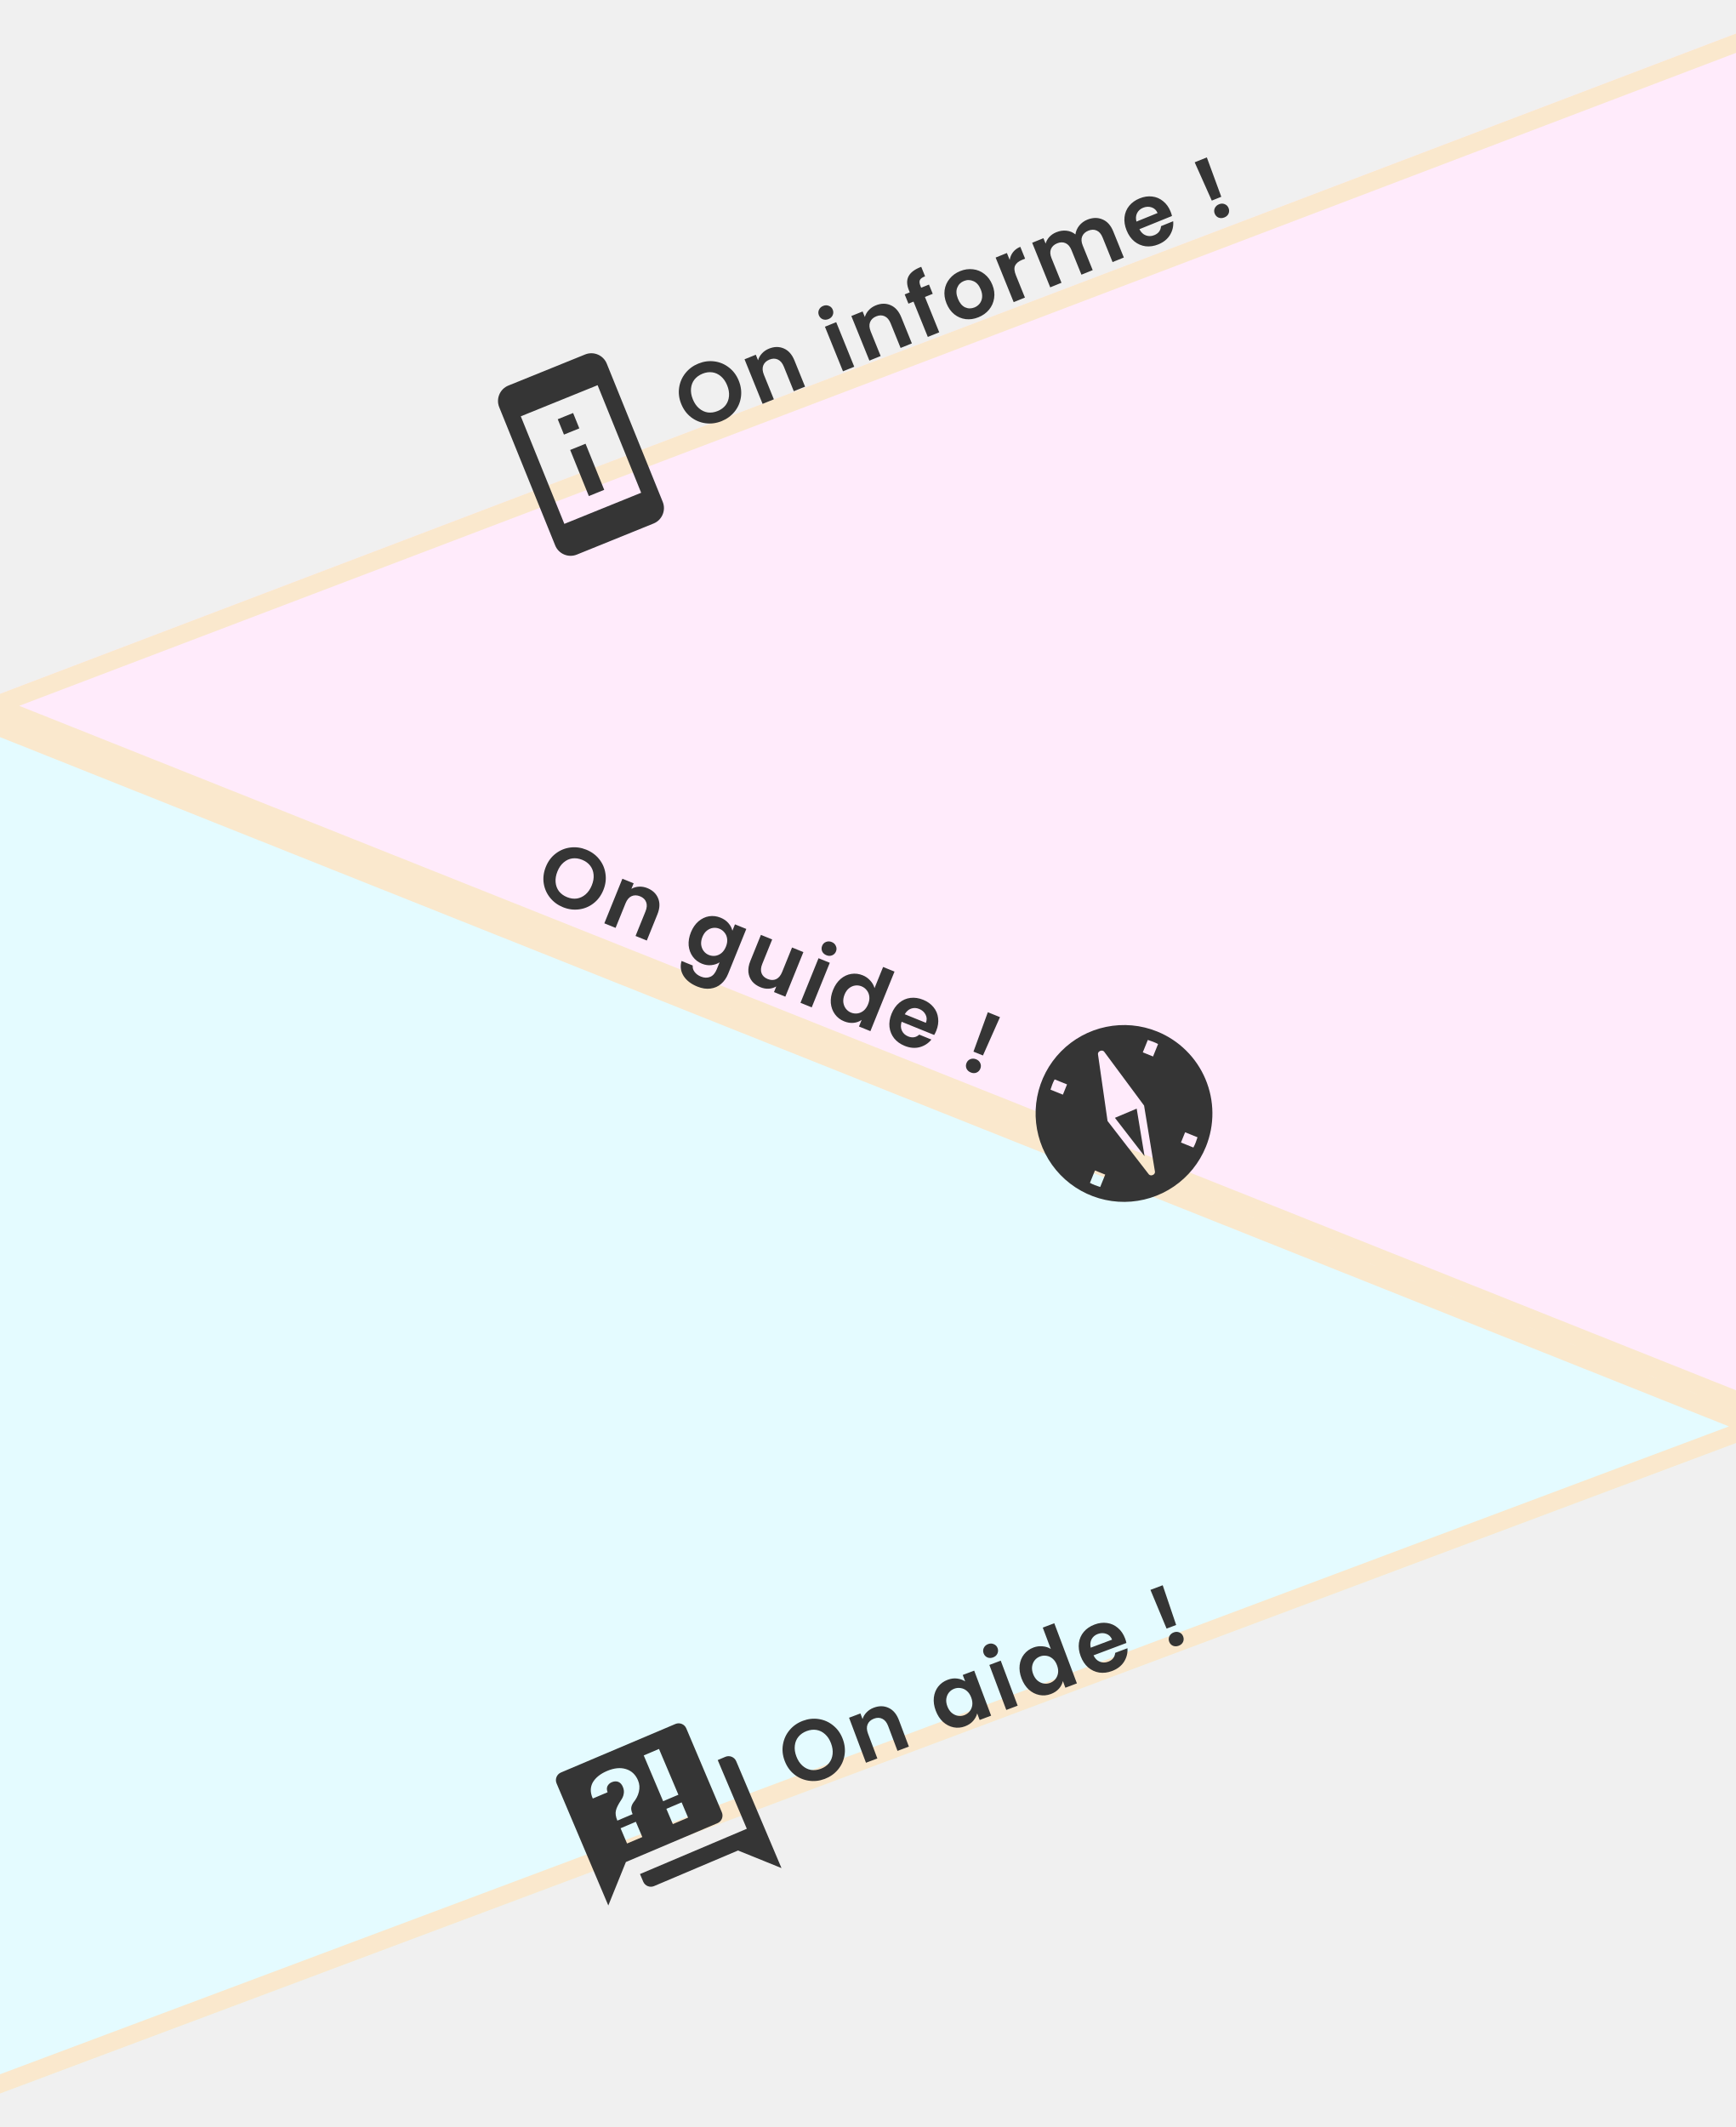
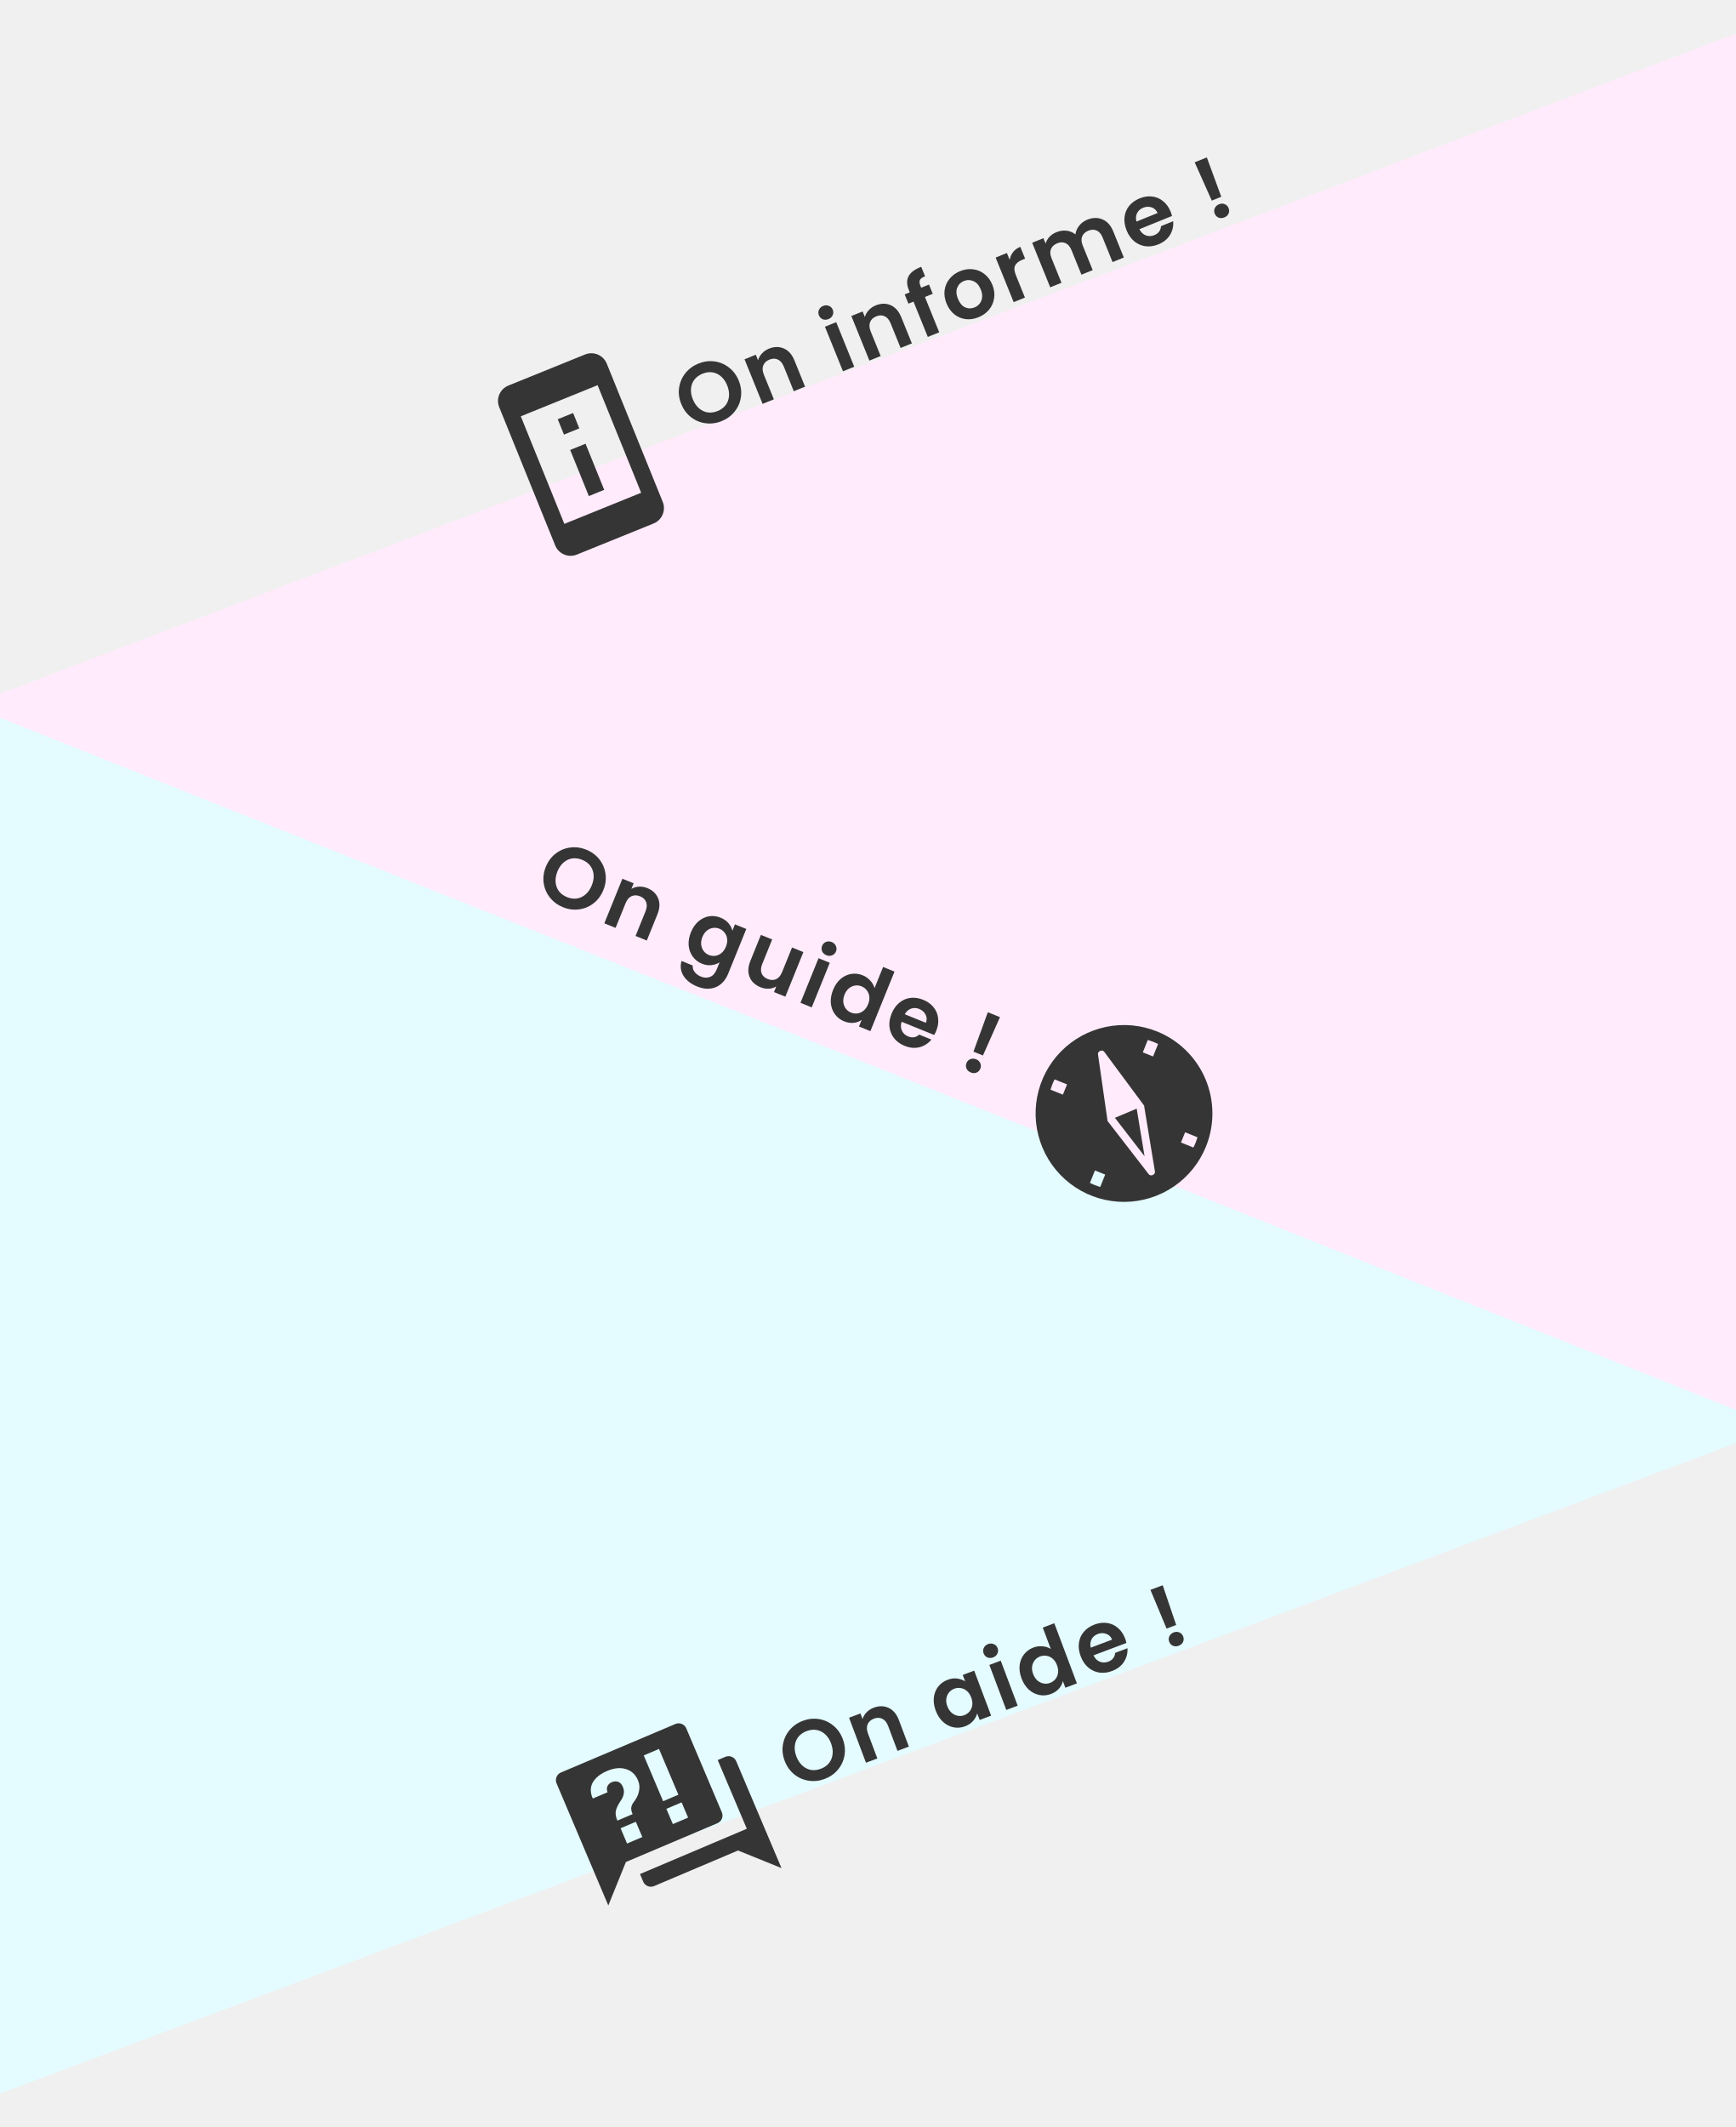
<svg xmlns="http://www.w3.org/2000/svg" width="480" height="588" viewBox="0 0 480 588" fill="none">
  <path d="M491.964 394.475L-8.31 581.877L-8.465 195.012L491.964 394.475Z" fill="#E4FBFF" />
  <path d="M-8.465 195.012L488.342 393.035L488.187 6.17L-8.465 195.012Z" fill="#FFEBFB" />
-   <path d="M-1.575 195.067L485.689 9.795L485.841 389.343L-1.575 195.067ZM-5.811 578.271L-5.963 198.701L485.026 394.404L-5.811 578.271Z" stroke="#FAE8CD" stroke-width="5" />
  <g clip-path="url(#clip0_333_6)">
    <path d="M158.476 114.173L154.228 115.893L155.948 120.141L160.196 118.421L158.476 114.173ZM161.917 122.669L157.669 124.39L162.831 137.134L167.079 135.413L161.917 122.669ZM161.81 97.987L140.569 106.59C138.233 107.537 137.096 110.223 138.042 112.559L153.528 150.792C154.474 153.128 157.16 154.266 159.497 153.319L180.737 144.716C183.074 143.77 184.211 141.084 183.264 138.747L167.779 100.515C166.832 98.178 164.146 97.041 161.81 97.987ZM177.296 136.22L156.055 144.823L144.011 115.087L165.251 106.483L177.296 136.22Z" fill="#353535" />
  </g>
  <path d="M199.566 116.411C198.113 116.999 196.64 117.199 195.148 117.009C193.655 116.82 192.31 116.268 191.111 115.355C189.907 114.428 188.996 113.2 188.377 111.673C187.764 110.16 187.57 108.659 187.796 107.169C188.015 105.665 188.595 104.326 189.534 103.151C190.474 101.976 191.671 101.094 193.124 100.506C194.592 99.911 196.065 99.712 197.542 99.907C199.035 100.097 200.376 100.659 201.565 101.592C202.764 102.505 203.669 103.718 204.282 105.231C204.9 106.758 205.1 108.274 204.881 109.778C204.67 111.262 204.095 112.591 203.156 113.766C202.216 114.94 201.019 115.822 199.566 116.411ZM198.44 113.63C199.374 113.252 200.113 112.711 200.657 112.007C201.194 111.289 201.504 110.456 201.586 109.507C201.668 108.559 201.499 107.566 201.079 106.528C200.658 105.49 200.091 104.666 199.379 104.057C198.66 103.434 197.861 103.058 196.981 102.931C196.101 102.804 195.193 102.93 194.259 103.309C193.325 103.687 192.578 104.231 192.02 104.941C191.476 105.644 191.164 106.47 191.081 107.418C190.993 108.351 191.16 109.337 191.58 110.375C192.001 111.413 192.57 112.244 193.289 112.868C194.008 113.492 194.81 113.875 195.696 114.016C196.591 114.137 197.505 114.009 198.44 113.63ZM212.639 96.382C214.107 95.787 215.483 95.774 216.766 96.342C218.043 96.895 219.018 98.002 219.69 99.663L222.618 106.892L219.504 108.154L216.747 101.347C216.351 100.368 215.803 99.718 215.103 99.397C214.398 99.062 213.622 99.065 212.777 99.407C211.917 99.756 211.343 100.299 211.055 101.037C210.775 101.754 210.834 102.602 211.231 103.581L213.988 110.388L210.873 111.649L205.882 99.326L208.996 98.065L209.618 99.6C209.817 98.897 210.175 98.269 210.693 97.714C211.219 97.138 211.868 96.694 212.639 96.382ZM229.098 88.213C228.549 88.436 228.021 88.451 227.512 88.26C227.012 88.049 226.656 87.683 226.446 87.164C226.236 86.645 226.24 86.143 226.458 85.658C226.684 85.152 227.072 84.788 227.62 84.565C228.169 84.343 228.694 84.338 229.194 84.55C229.702 84.74 230.062 85.096 230.272 85.615C230.483 86.134 230.474 86.646 230.248 87.152C230.03 87.638 229.647 87.991 229.098 88.213ZM231.228 89.06L236.219 101.383L233.105 102.645L228.113 90.321L231.228 89.06ZM242.174 84.419C243.642 83.825 245.017 83.811 246.3 84.379C247.577 84.932 248.552 86.039 249.225 87.7L252.153 94.929L249.039 96.191L246.282 89.384C245.886 88.405 245.338 87.755 244.638 87.435C243.932 87.099 243.157 87.102 242.312 87.445C241.451 87.793 240.877 88.336 240.589 89.074C240.31 89.792 240.369 90.64 240.765 91.618L243.522 98.425L240.408 99.687L235.417 87.363L238.531 86.102L239.153 87.637C239.352 86.935 239.71 86.306 240.227 85.751C240.754 85.175 241.403 84.731 242.174 84.419ZM257.922 81.225L255.764 82.099L259.719 91.865L256.561 93.144L252.605 83.379L251.204 83.947L250.168 81.388L251.569 80.821L251.317 80.198C250.704 78.685 250.684 77.399 251.256 76.339C251.827 75.278 252.99 74.419 254.743 73.761L255.806 76.386C255.044 76.677 254.568 77.016 254.38 77.404C254.191 77.791 254.238 78.333 254.521 79.03L254.728 79.541L256.886 78.667L257.922 81.225ZM270.561 87.707C269.374 88.187 268.202 88.36 267.042 88.225C265.877 88.076 264.825 87.63 263.886 86.889C262.961 86.141 262.244 85.137 261.733 83.876C261.223 82.616 261.047 81.393 261.205 80.206C261.378 79.014 261.841 77.963 262.595 77.054C263.343 76.13 264.31 75.427 265.496 74.947C266.682 74.466 267.866 74.298 269.046 74.441C270.22 74.57 271.277 75.005 272.216 75.746C273.17 76.482 273.902 77.48 274.413 78.741C274.923 80.001 275.085 81.231 274.897 82.429C274.724 83.621 274.256 84.682 273.493 85.613C272.739 86.522 271.762 87.22 270.561 87.707ZM269.462 84.993C270.025 84.764 270.498 84.418 270.879 83.953C271.269 83.467 271.501 82.889 271.575 82.22C271.65 81.552 271.528 80.824 271.209 80.038C270.735 78.867 270.06 78.096 269.185 77.725C268.319 77.334 267.441 77.318 266.551 77.678C265.661 78.039 265.041 78.661 264.692 79.545C264.351 80.408 264.417 81.425 264.892 82.597C265.367 83.769 266.022 84.556 266.859 84.96C267.704 85.342 268.572 85.353 269.462 84.993ZM279.203 71.855C279.339 71.04 279.651 70.318 280.138 69.689C280.64 69.054 281.307 68.569 282.137 68.232L283.462 71.502L282.639 71.835C281.66 72.232 281.012 72.762 280.694 73.426C280.39 74.084 280.47 74.984 280.933 76.126L283.419 82.265L280.305 83.527L275.314 71.203L278.428 69.942L279.203 71.855ZM300.651 60.733C302.164 60.121 303.569 60.095 304.867 60.657C306.174 61.198 307.163 62.299 307.836 63.96L310.764 71.189L307.65 72.451L304.893 65.644C304.503 64.68 303.961 64.045 303.267 63.739C302.567 63.418 301.795 63.429 300.95 63.771C300.104 64.114 299.535 64.647 299.241 65.37C298.956 66.072 299.008 66.906 299.399 67.869L302.156 74.676L299.042 75.938L296.285 69.131C295.894 68.167 295.352 67.532 294.658 67.226C293.959 66.905 293.186 66.916 292.341 67.258C291.481 67.607 290.904 68.142 290.61 68.866C290.325 69.568 290.377 70.401 290.768 71.365L293.525 78.172L290.411 79.433L285.419 67.11L288.533 65.849L289.137 67.339C289.327 66.658 289.674 66.043 290.176 65.494C290.694 64.939 291.331 64.508 292.087 64.202C293.051 63.812 293.995 63.671 294.92 63.78C295.838 63.874 296.658 64.215 297.38 64.803C297.492 63.929 297.839 63.124 298.421 62.387C299.018 61.645 299.762 61.094 300.651 60.733ZM323.684 58.473C323.864 58.918 323.997 59.33 324.082 59.71L315.072 63.359C315.507 64.219 316.101 64.79 316.854 65.072C317.607 65.354 318.383 65.333 319.184 65.008C320.341 64.54 320.963 63.71 321.05 62.518L324.409 61.157C324.533 62.488 324.248 63.743 323.552 64.923C322.849 66.087 321.764 66.967 320.296 67.562C319.11 68.042 317.937 68.215 316.778 68.081C315.627 67.925 314.59 67.474 313.665 66.726C312.756 65.972 312.046 64.965 311.535 63.705C311.019 62.429 310.825 61.204 310.953 60.03C311.082 58.856 311.508 57.82 312.232 56.923C312.956 56.025 313.926 55.33 315.142 54.838C316.314 54.363 317.462 54.192 318.585 54.324C319.724 54.45 320.734 54.877 321.617 55.608C322.508 56.317 323.197 57.272 323.684 58.473ZM320.098 58.89C319.759 58.095 319.211 57.574 318.456 57.328C317.694 57.067 316.905 57.102 316.09 57.432C315.319 57.744 314.762 58.246 314.42 58.937C314.088 59.607 314.03 60.381 314.248 61.259L320.098 58.89ZM333.715 43.509L337.711 54.397L335.086 55.46L330.356 44.869L333.715 43.509ZM338.574 60.107C338.01 60.335 337.474 60.354 336.965 60.163C336.465 59.951 336.11 59.586 335.9 59.067C335.689 58.548 335.693 58.045 335.911 57.56C336.137 57.054 336.532 56.687 337.096 56.459C337.645 56.236 338.169 56.231 338.669 56.443C339.163 56.64 339.515 56.998 339.726 57.517C339.936 58.036 339.935 58.545 339.723 59.046C339.506 59.531 339.122 59.885 338.574 60.107Z" fill="#353535" />
  <path d="M155.679 250.795C154.225 250.206 153.029 249.324 152.089 248.149C151.15 246.975 150.567 245.642 150.342 244.153C150.123 242.648 150.323 241.133 150.942 239.605C151.554 238.093 152.46 236.88 153.658 235.967C154.863 235.04 156.211 234.481 157.704 234.291C159.196 234.102 160.669 234.302 162.122 234.89C163.59 235.485 164.787 236.367 165.711 237.536C166.651 238.71 167.223 240.047 167.427 241.545C167.653 243.035 167.459 244.536 166.846 246.049C166.227 247.576 165.316 248.804 164.111 249.731C162.927 250.65 161.589 251.204 160.097 251.394C158.605 251.583 157.132 251.383 155.679 250.795ZM156.805 248.014C157.739 248.393 158.647 248.519 159.527 248.392C160.413 248.25 161.215 247.867 161.934 247.244C162.653 246.62 163.222 245.789 163.643 244.751C164.063 243.713 164.23 242.727 164.142 241.794C164.06 240.846 163.747 240.02 163.203 239.316C162.66 238.613 161.921 238.072 160.987 237.693C160.052 237.315 159.138 237.186 158.243 237.307C157.363 237.433 156.564 237.809 155.845 238.432C155.132 239.041 154.565 239.865 154.145 240.903C153.724 241.941 153.555 242.934 153.637 243.882C153.719 244.83 154.029 245.664 154.566 246.382C155.125 247.092 155.871 247.636 156.805 248.014ZM179.005 245.511C180.473 246.106 181.471 247.054 181.997 248.354C182.529 249.64 182.458 251.114 181.785 252.774L178.857 260.004L175.742 258.742L178.5 251.935C178.897 250.957 178.955 250.109 178.676 249.391C178.403 248.659 177.844 248.122 176.999 247.78C176.139 247.431 175.348 247.422 174.628 247.751C173.928 248.072 173.38 248.722 172.984 249.7L170.226 256.507L167.112 255.245L172.104 242.922L175.219 244.184L174.597 245.719C175.228 245.353 175.923 245.151 176.681 245.113C177.459 245.066 178.234 245.199 179.005 245.511ZM199.243 253.684C200.163 254.057 200.896 254.569 201.442 255.223C201.995 255.861 202.355 256.55 202.521 257.291L203.233 255.534L206.369 256.804L201.341 269.216C200.878 270.358 200.237 271.281 199.416 271.984C198.59 272.703 197.612 273.135 196.483 273.282C195.347 273.443 194.127 273.259 192.822 272.731C191.072 272.022 189.798 271.031 189.002 269.759C188.22 268.493 188.04 267.125 188.463 265.656L191.555 266.909C191.49 267.539 191.658 268.125 192.06 268.667C192.47 269.231 193.061 269.668 193.832 269.981C194.737 270.347 195.582 270.37 196.368 270.05C197.147 269.744 197.76 269.043 198.204 267.946L198.979 266.033C198.344 266.449 197.593 266.705 196.725 266.803C195.872 266.906 194.993 266.774 194.088 266.408C193.05 265.987 192.209 265.336 191.566 264.453C190.922 263.571 190.543 262.546 190.429 261.378C190.337 260.201 190.545 258.982 191.056 257.721C191.561 256.476 192.253 255.47 193.133 254.704C194.028 253.945 195.003 253.477 196.058 253.3C197.129 253.13 198.19 253.258 199.243 253.684ZM200.736 261.695C201.043 260.939 201.156 260.234 201.076 259.58C201.001 258.911 200.769 258.333 200.379 257.847C199.995 257.346 199.514 256.979 198.936 256.745C198.357 256.51 197.766 256.435 197.163 256.518C196.559 256.602 195.991 256.855 195.457 257.277C194.944 257.691 194.537 258.269 194.237 259.01C193.937 259.752 193.821 260.464 193.889 261.148C193.978 261.823 194.207 262.408 194.576 262.902C194.96 263.403 195.434 263.768 195.998 263.996C196.576 264.23 197.174 264.309 197.793 264.231C198.417 264.139 198.986 263.886 199.499 263.472C200.017 263.044 200.43 262.451 200.736 261.695ZM222.156 263.2L217.164 275.523L214.027 274.253L214.658 272.695C214.042 273.067 213.344 273.276 212.565 273.324C211.807 273.362 211.05 273.228 210.294 272.921C209.33 272.531 208.559 271.985 207.979 271.284C207.406 270.569 207.064 269.731 206.952 268.771C206.861 267.802 207.038 266.769 207.483 265.671L210.412 258.442L213.526 259.704L210.777 266.488C210.381 267.467 210.319 268.322 210.592 269.054C210.871 269.771 211.433 270.301 212.278 270.644C213.139 270.992 213.918 271.006 214.618 270.685C215.324 270.35 215.875 269.693 216.271 268.714L219.02 261.929L222.156 263.2ZM228.515 264.067C227.966 263.845 227.576 263.488 227.343 262.997C227.132 262.497 227.131 261.987 227.341 261.468C227.551 260.949 227.904 260.591 228.398 260.394C228.913 260.189 229.444 260.197 229.993 260.419C230.542 260.642 230.922 261.003 231.134 261.503C231.366 261.994 231.377 262.499 231.167 263.018C230.957 263.537 230.594 263.9 230.079 264.105C229.585 264.302 229.064 264.29 228.515 264.067ZM229.455 266.157L224.463 278.48L221.349 277.219L226.341 264.896L229.455 266.157ZM230.365 273.647C230.87 272.401 231.562 271.396 232.442 270.63C233.337 269.87 234.319 269.405 235.39 269.235C236.46 269.064 237.522 269.192 238.574 269.619C239.375 269.943 240.067 270.43 240.649 271.081C241.238 271.716 241.63 272.41 241.826 273.163L244.196 267.313L247.354 268.592L240.686 285.053L237.527 283.773L238.266 281.949C237.634 282.401 236.895 282.671 236.047 282.759C235.2 282.848 234.317 282.706 233.397 282.333C232.359 281.913 231.518 281.261 230.875 280.379C230.231 279.497 229.852 278.471 229.738 277.303C229.646 276.126 229.854 274.907 230.365 273.647ZM240.045 277.621C240.352 276.864 240.465 276.159 240.385 275.505C240.31 274.836 240.078 274.259 239.688 273.773C239.304 273.272 238.823 272.904 238.245 272.67C237.666 272.436 237.075 272.36 236.472 272.444C235.868 272.527 235.3 272.78 234.766 273.203C234.253 273.617 233.846 274.194 233.546 274.936C233.246 275.677 233.13 276.39 233.198 277.073C233.287 277.748 233.516 278.333 233.885 278.828C234.269 279.329 234.743 279.693 235.307 279.922C235.885 280.156 236.483 280.234 237.102 280.157C237.726 280.064 238.295 279.811 238.808 279.398C239.326 278.969 239.739 278.377 240.045 277.621ZM258.899 284.948C258.719 285.393 258.527 285.781 258.324 286.113L249.315 282.463C249.029 283.383 249.058 284.206 249.402 284.933C249.746 285.659 250.319 286.185 251.12 286.509C252.276 286.978 253.301 286.815 254.193 286.019L257.551 287.38C256.715 288.422 255.636 289.125 254.315 289.487C253.001 289.835 251.609 289.711 250.141 289.117C248.955 288.636 247.992 287.944 247.253 287.04C246.536 286.128 246.105 285.082 245.962 283.902C245.833 282.727 246.024 281.51 246.535 280.25C247.051 278.974 247.765 277.96 248.674 277.206C249.584 276.453 250.611 276.005 251.755 275.865C252.9 275.724 254.08 275.9 255.296 276.393C256.467 276.868 257.411 277.543 258.126 278.42C258.856 279.303 259.284 280.313 259.409 281.452C259.556 282.582 259.386 283.747 258.899 284.948ZM256.034 282.752C256.344 281.945 256.313 281.19 255.942 280.487C255.577 279.77 254.986 279.246 254.171 278.915C253.399 278.603 252.651 278.576 251.925 278.834C251.219 279.083 250.639 279.599 250.184 280.382L256.034 282.752ZM276.517 281.184L271.808 291.784L269.184 290.72L273.158 279.823L276.517 281.184ZM268.454 296.484C267.891 296.256 267.493 295.896 267.26 295.405C267.048 294.905 267.048 294.395 267.258 293.876C267.468 293.357 267.82 292.999 268.314 292.802C268.829 292.596 269.368 292.608 269.932 292.836C270.481 293.058 270.861 293.419 271.073 293.92C271.29 294.405 271.294 294.907 271.084 295.426C270.873 295.945 270.518 296.31 270.018 296.522C269.524 296.719 269.003 296.706 268.454 296.484Z" fill="#353535" />
  <path d="M228.04 491.778C226.572 492.33 225.095 492.492 223.608 492.265C222.121 492.038 220.79 491.453 219.615 490.51C218.434 489.553 217.554 488.303 216.973 486.76C216.399 485.233 216.243 483.727 216.506 482.244C216.763 480.745 217.376 479.421 218.344 478.27C219.313 477.119 220.532 476.268 221.999 475.716C223.482 475.158 224.959 474.996 226.431 475.229C227.919 475.456 229.245 476.051 230.411 477.014C231.586 477.957 232.461 479.192 233.035 480.719C233.615 482.262 233.777 483.782 233.52 485.281C233.272 486.758 232.664 488.073 231.695 489.223C230.726 490.374 229.508 491.226 228.04 491.778ZM226.984 488.97C227.928 488.615 228.68 488.092 229.241 487.403C229.796 486.698 230.127 485.873 230.233 484.927C230.339 483.981 230.195 482.984 229.8 481.936C229.406 480.888 228.86 480.05 228.163 479.424C227.46 478.782 226.67 478.387 225.794 478.238C224.917 478.089 224.007 478.192 223.064 478.546C222.12 478.901 221.361 479.426 220.784 480.122C220.223 480.811 219.89 481.629 219.784 482.575C219.673 483.506 219.814 484.495 220.208 485.544C220.603 486.592 221.151 487.437 221.854 488.078C222.557 488.72 223.349 489.123 224.232 489.287C225.123 489.43 226.041 489.324 226.984 488.97ZM241.612 472.083C243.094 471.526 244.47 471.547 245.738 472.147C247.001 472.732 247.948 473.863 248.579 475.54L251.324 482.841L248.179 484.024L245.594 477.15C245.222 476.161 244.691 475.498 243.999 475.16C243.303 474.806 242.527 474.79 241.674 475.111C240.805 475.438 240.217 475.967 239.911 476.697C239.614 477.407 239.651 478.257 240.023 479.245L242.608 486.119L239.463 487.302L234.783 474.857L237.928 473.674L238.511 475.224C238.727 474.527 239.101 473.908 239.633 473.366C240.173 472.804 240.833 472.376 241.612 472.083ZM258.748 472.895C258.275 471.637 258.103 470.428 258.231 469.269C258.374 468.104 258.773 467.099 259.43 466.254C260.101 465.403 260.969 464.777 262.032 464.378C262.961 464.028 263.84 463.911 264.669 464.027C265.514 464.136 266.253 464.397 266.886 464.808L266.219 463.034L269.386 461.842L274.067 474.287L270.9 475.479L270.215 473.659C270.031 474.395 269.652 475.093 269.08 475.753C268.517 476.392 267.771 476.886 266.842 477.235C265.794 477.63 264.734 477.72 263.663 477.508C262.606 477.29 261.641 476.79 260.765 476.008C259.899 475.205 259.227 474.168 258.748 472.895ZM268.559 469.256C268.272 468.492 267.877 467.897 267.375 467.471C266.867 467.029 266.305 466.762 265.689 466.669C265.067 466.561 264.464 466.617 263.88 466.836C263.296 467.056 262.81 467.401 262.423 467.872C262.036 468.342 261.789 468.913 261.683 469.586C261.586 470.238 261.679 470.938 261.96 471.687C262.242 472.435 262.64 473.038 263.153 473.494C263.676 473.93 264.241 474.205 264.848 474.319C265.47 474.427 266.065 474.374 266.634 474.16C267.218 473.94 267.711 473.592 268.114 473.116C268.51 472.625 268.757 472.054 268.853 471.402C268.945 470.735 268.847 470.02 268.559 469.256ZM274.618 458.182C274.064 458.391 273.535 458.393 273.031 458.189C272.537 457.965 272.191 457.591 271.994 457.067C271.797 456.543 271.813 456.041 272.043 455.561C272.282 455.061 272.679 454.707 273.233 454.498C273.787 454.29 274.311 454.298 274.806 454.522C275.31 454.726 275.66 455.089 275.858 455.614C276.055 456.138 276.034 456.65 275.794 457.15C275.565 457.63 275.173 457.974 274.618 458.182ZM276.726 459.082L281.407 471.527L278.262 472.71L273.581 460.265L276.726 459.082ZM282.471 463.972C281.998 462.715 281.825 461.506 281.954 460.347C282.097 459.182 282.504 458.174 283.175 457.323C283.847 456.472 284.714 455.847 285.777 455.447C286.586 455.143 287.425 455.032 288.294 455.116C289.157 455.184 289.916 455.429 290.57 455.849L288.348 449.942L291.538 448.742L297.79 465.365L294.6 466.565L293.907 464.723C293.749 465.483 293.388 466.183 292.825 466.822C292.262 467.461 291.516 467.955 290.588 468.305C289.539 468.699 288.48 468.79 287.408 468.577C286.337 468.365 285.363 467.868 284.488 467.086C283.622 466.283 282.95 465.245 282.471 463.972ZM292.282 460.334C291.995 459.57 291.6 458.975 291.098 458.548C290.59 458.107 290.028 457.84 289.412 457.747C288.79 457.639 288.187 457.694 287.603 457.914C287.019 458.134 286.533 458.479 286.146 458.949C285.759 459.42 285.512 459.991 285.406 460.663C285.309 461.315 285.402 462.016 285.683 462.764C285.965 463.513 286.363 464.116 286.876 464.572C287.399 465.008 287.964 465.283 288.571 465.396C289.193 465.504 289.788 465.451 290.357 465.237C290.941 465.018 291.434 464.67 291.837 464.194C292.233 463.703 292.48 463.131 292.576 462.48C292.668 461.813 292.569 461.098 292.282 460.334ZM311.112 452.944C311.281 453.394 311.403 453.809 311.478 454.191L302.38 457.613C302.793 458.483 303.372 459.069 304.118 459.37C304.864 459.67 305.641 459.669 306.449 459.364C307.618 458.925 308.26 458.111 308.377 456.922L311.769 455.646C311.86 456.979 311.543 458.227 310.817 459.388C310.086 460.535 308.98 461.387 307.497 461.945C306.299 462.396 305.122 462.539 303.966 462.375C302.82 462.191 301.794 461.714 300.889 460.943C299.999 460.167 299.314 459.142 298.836 457.869C298.351 456.581 298.188 455.352 298.346 454.181C298.504 453.011 298.956 451.986 299.703 451.107C300.449 450.228 301.436 449.558 302.664 449.096C303.847 448.651 304.999 448.508 306.119 448.668C307.254 448.822 308.253 449.276 309.117 450.028C309.991 450.759 310.656 451.731 311.112 452.944ZM307.517 453.271C307.197 452.468 306.663 451.934 305.914 451.668C305.159 451.388 304.37 451.403 303.546 451.713C302.767 452.006 302.198 452.493 301.84 453.175C301.49 453.836 301.413 454.609 301.609 455.493L307.517 453.271ZM321.515 438.236L325.237 449.222L322.586 450.219L318.123 439.512L321.515 438.236ZM325.956 454.951C325.387 455.165 324.85 455.17 324.346 454.967C323.852 454.743 323.506 454.368 323.309 453.844C323.111 453.32 323.128 452.818 323.358 452.339C323.597 451.838 324.001 451.481 324.57 451.267C325.124 451.059 325.649 451.067 326.143 451.291C326.632 451.5 326.975 451.867 327.172 452.391C327.369 452.915 327.356 453.425 327.132 453.919C326.902 454.399 326.51 454.743 325.956 454.951Z" fill="#353535" />
  <path d="M319.99 285.156C315.508 283.341 310.59 282.895 305.856 283.876C301.121 284.856 296.784 287.219 293.393 290.664C290.001 294.109 287.707 298.483 286.801 303.232C285.895 307.981 286.418 312.892 288.303 317.344C290.188 321.796 293.351 325.589 297.392 328.243C301.433 330.898 306.17 332.294 311.005 332.256C315.839 332.218 320.554 330.747 324.553 328.03C328.551 325.312 331.654 321.47 333.469 316.989C335.903 310.98 335.85 304.251 333.322 298.281C330.794 292.311 325.998 287.59 319.99 285.156ZM293.912 302.615L290.486 301.227C290.675 300.76 290.793 300.264 290.988 299.783C291.183 299.301 291.373 298.834 291.633 298.395L295.059 299.783L293.912 302.615ZM317.398 287.485C317.865 287.675 318.361 287.793 318.842 287.988C319.324 288.183 319.791 288.372 320.23 288.632L318.842 292.059L316.01 290.912L317.398 287.485ZM304.228 328.14C303.76 327.95 303.264 327.832 302.783 327.637C302.302 327.442 301.834 327.253 301.396 326.993L302.784 323.566L305.616 324.713L304.228 328.14ZM318.756 324.827C318.584 324.918 318.386 324.951 318.194 324.92C318.001 324.89 317.823 324.797 317.688 324.657L306.262 309.892L303.61 291.411C303.525 290.603 304.793 290.078 305.309 290.715L316.363 305.626L319.379 323.941C319.385 324.136 319.327 324.328 319.215 324.488C319.103 324.647 318.942 324.766 318.756 324.827ZM326.566 315.842L327.713 313.009L331.14 314.397C330.951 314.865 330.832 315.361 330.637 315.842C330.442 316.324 330.253 316.791 329.993 317.23L326.566 315.842Z" fill="#353535" />
  <path d="M308.297 309.019L316.495 319.625L314.319 306.48L308.297 309.019Z" fill="#353535" />
  <path d="M198.393 504.015L173.073 514.746L168.21 526.763L153.903 493.003C153.665 492.444 153.66 491.813 153.888 491.249C154.116 490.686 154.559 490.236 155.118 489.999L186.768 476.585C187.328 476.348 187.959 476.343 188.522 476.571C189.086 476.799 189.535 477.242 189.772 477.801L199.609 501.011C199.846 501.571 199.851 502.202 199.623 502.765C199.395 503.328 198.953 503.778 198.393 504.015ZM203.578 486.884L216.097 516.424L204.08 511.561L180.87 521.398C180.311 521.635 179.68 521.64 179.116 521.412C178.553 521.184 178.103 520.742 177.866 520.182L176.972 518.072L206.512 505.553L198.464 486.563L200.574 485.668C201.133 485.431 201.764 485.426 202.328 485.654C202.891 485.882 203.341 486.325 203.578 486.884ZM167.858 489.578C166.022 490.356 164.724 491.404 163.933 492.71C163.203 494.04 163.164 495.475 163.891 497.133L163.939 497.187L168.011 495.461C167.764 494.819 167.749 494.254 167.985 493.755C168.239 493.265 168.66 492.884 169.172 492.68C169.826 492.402 170.464 492.381 171.005 492.6C171.555 492.84 171.956 493.317 172.224 493.95C172.51 494.625 172.604 495.257 172.472 495.886C172.383 496.496 172.118 497.106 171.713 497.676C170.941 498.849 170.471 499.795 170.311 500.535C170.122 501.262 170.265 502.247 170.712 503.302L174.932 501.513C174.655 500.859 174.516 500.296 174.545 499.836C174.574 499.376 174.771 498.844 175.156 498.283C175.891 497.374 176.412 496.431 176.666 495.328C176.92 494.224 176.87 493.225 176.423 492.17C175.744 490.567 174.628 489.521 173.087 489.054C171.566 488.579 169.82 488.746 167.858 489.578ZM171.606 505.412L173.395 509.632L177.615 507.843L175.826 503.623L171.606 505.412ZM186.055 504.267L190.275 502.478L188.486 498.258L184.266 500.047L186.055 504.267ZM178.007 485.277L183.372 497.937L187.592 496.148L182.227 483.488L178.007 485.277Z" fill="#353535" />
  <defs>
    <clipPath id="clip0_333_6">
      <rect width="55" height="55" fill="white" transform="translate(124.841 110.489) rotate(-22.05)" />
    </clipPath>
  </defs>
</svg>
